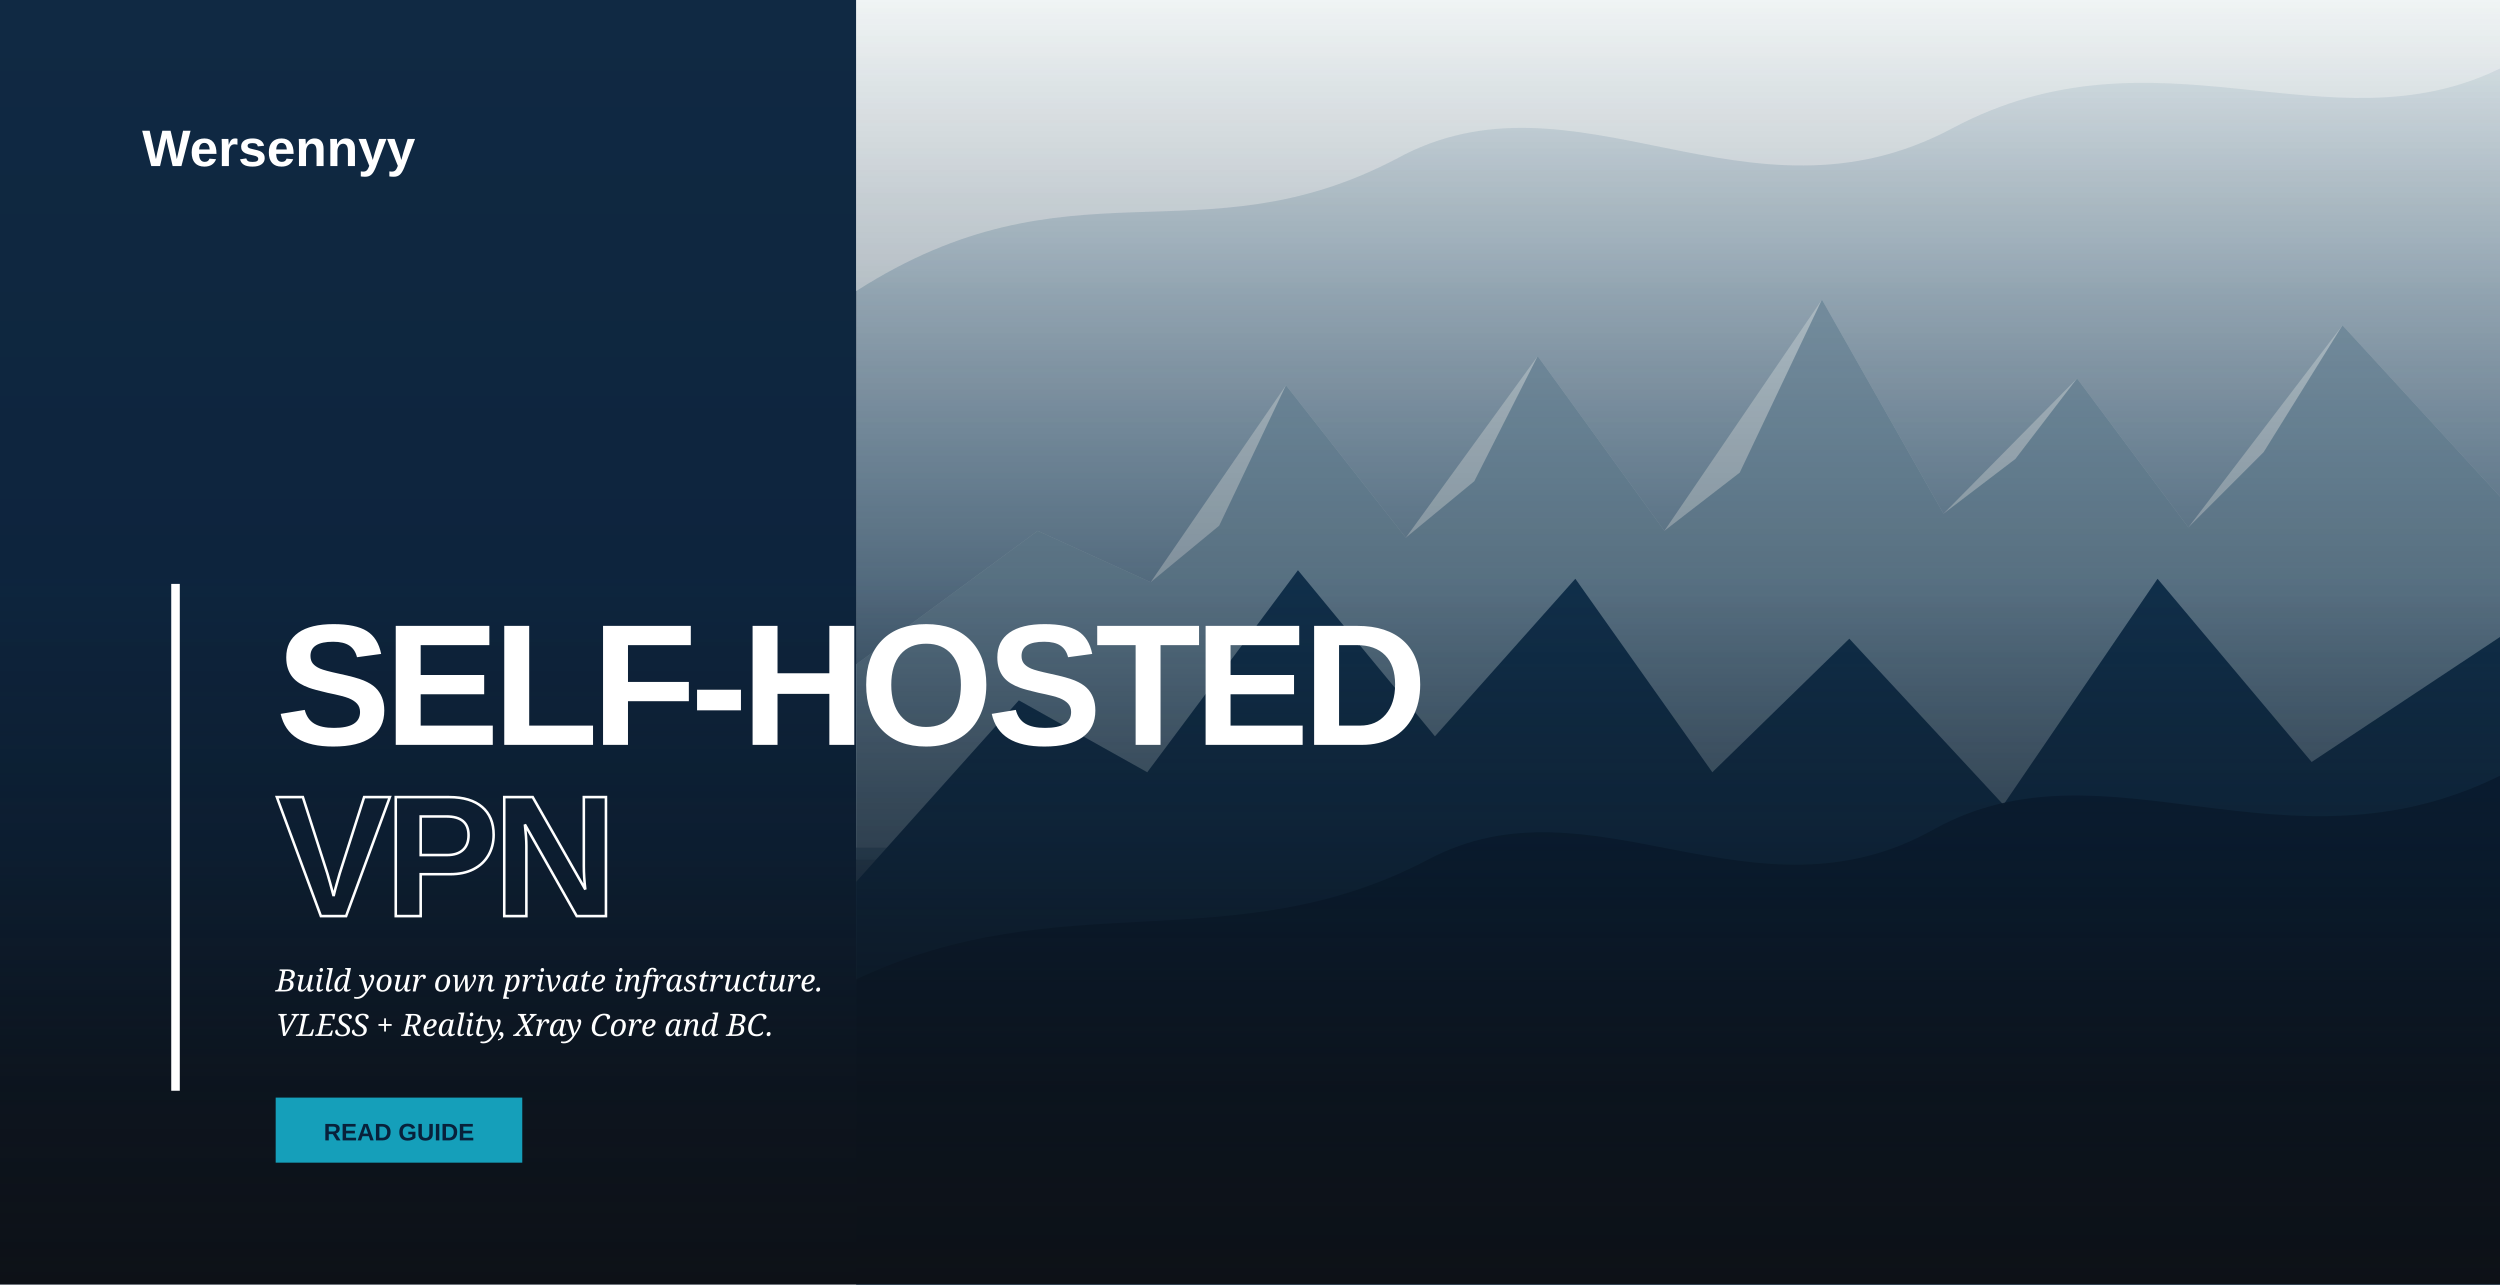
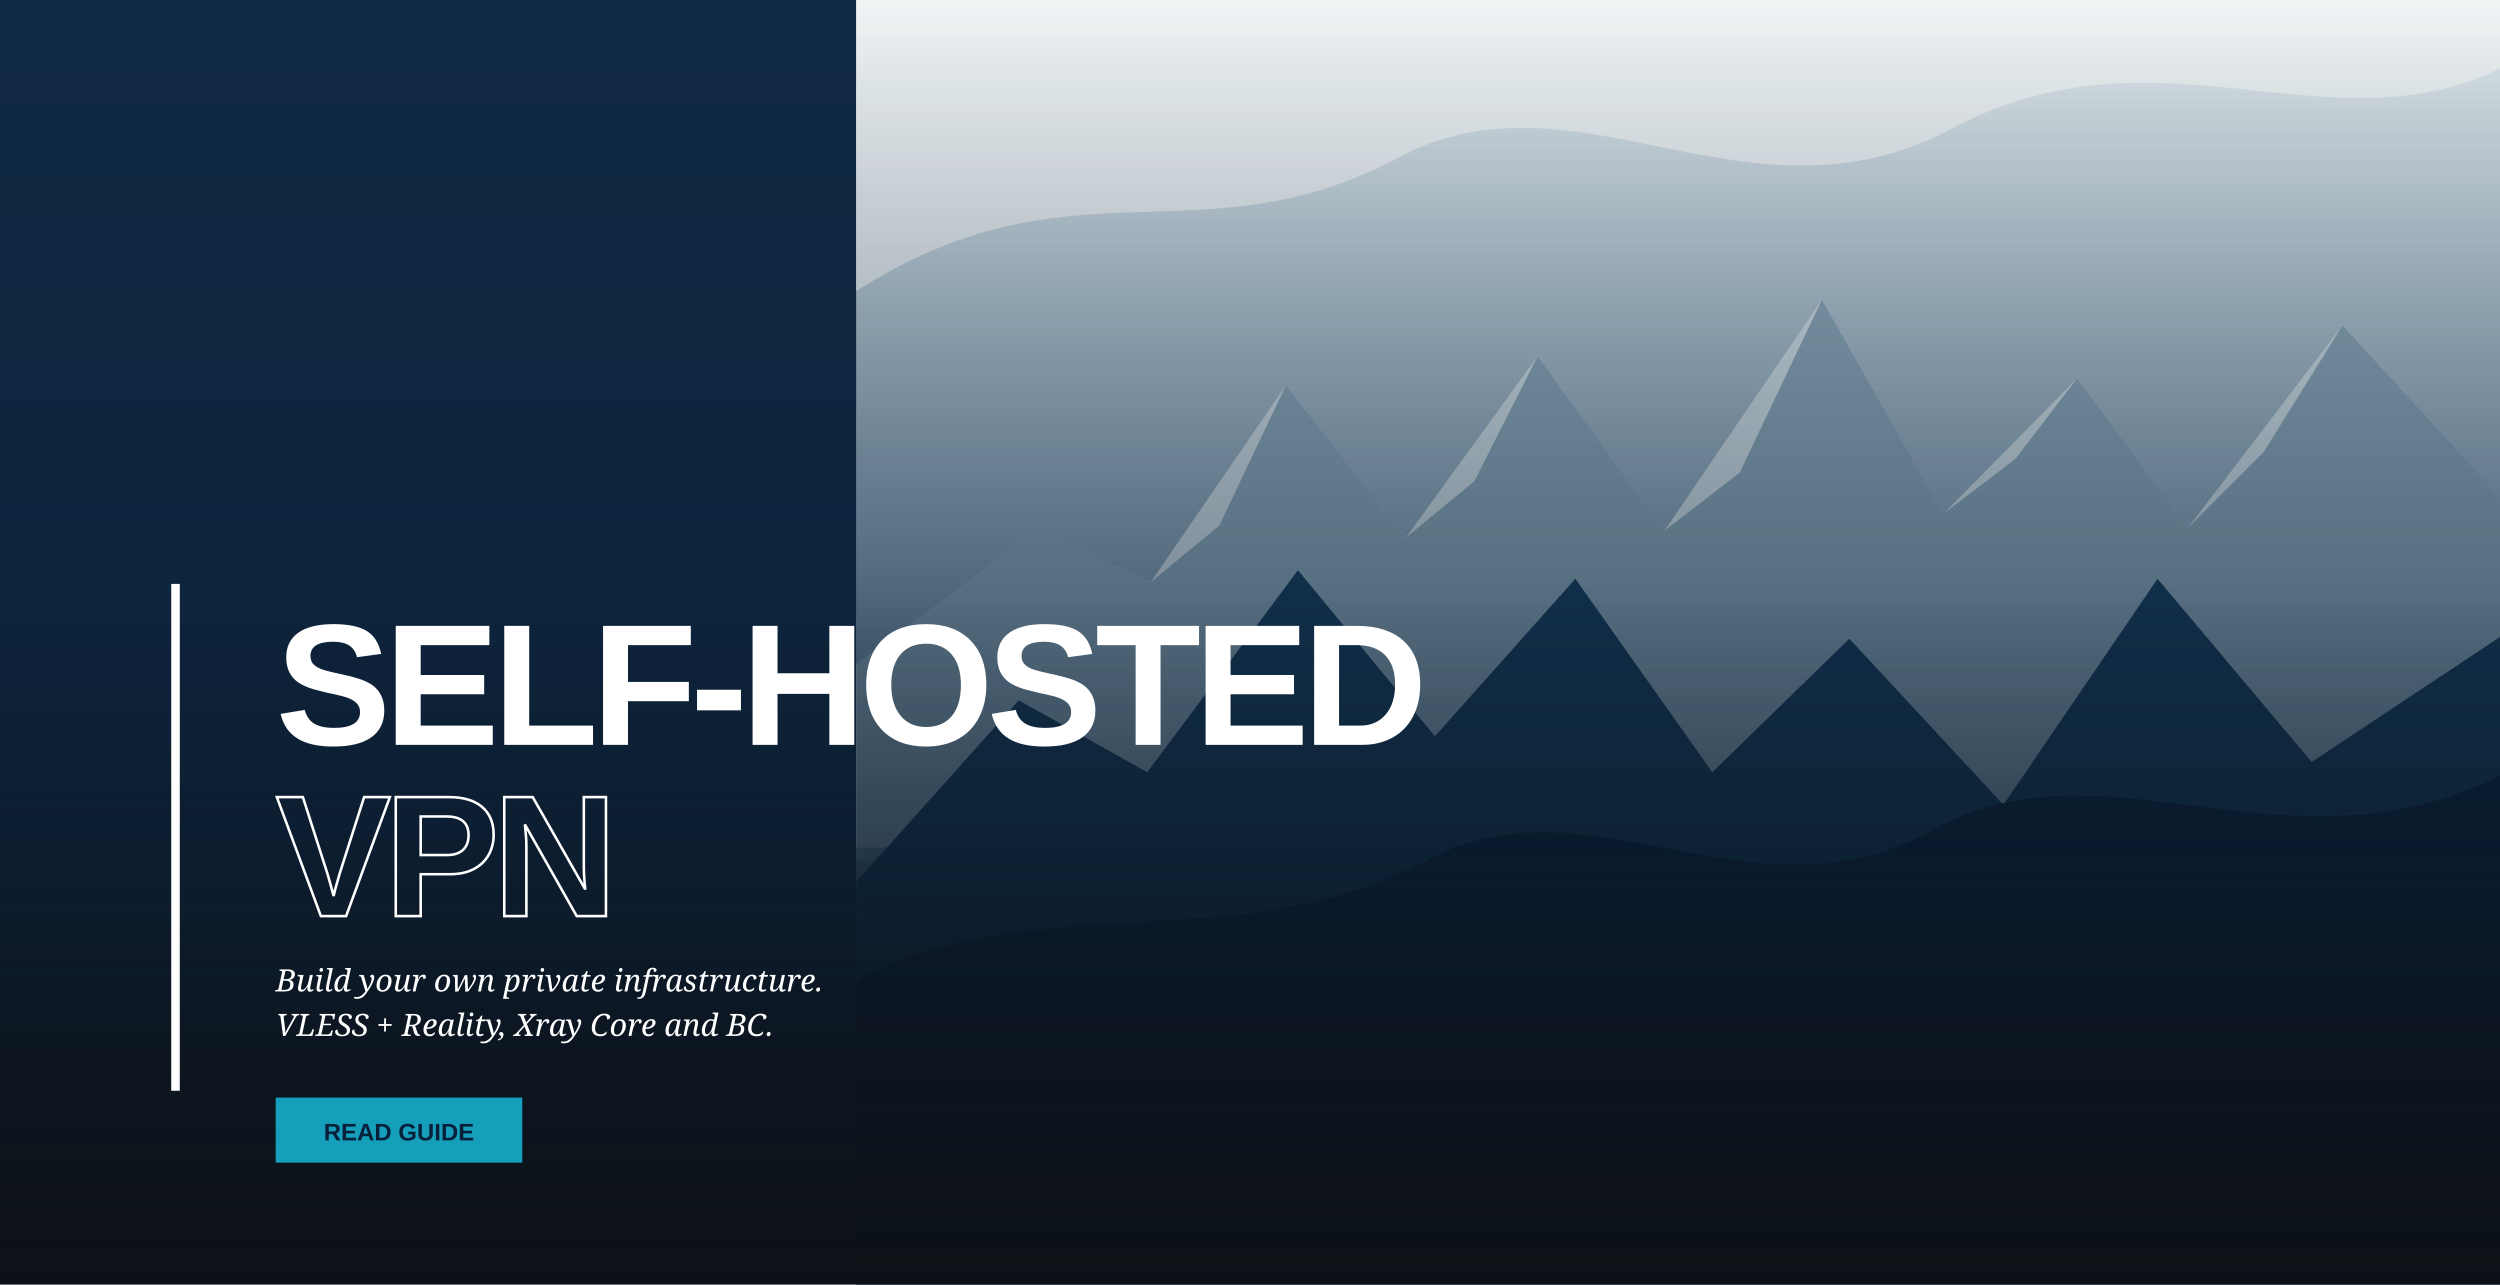
<svg xmlns="http://www.w3.org/2000/svg" viewBox="0 0 1460 750">
  <defs>
    <linearGradient id="sidebar" x1="0" y1="0" x2="0" y2="1">
      <stop offset="0%" stop-color="#102943" />
      <stop offset="100%" stop-color="#0a2038" />
    </linearGradient>
    <linearGradient id="sky" x1="0" y1="0" x2="0" y2="1">
      <stop offset="0%" stop-color="#e6edef" />
      <stop offset="42%" stop-color="#91aabb" />
      <stop offset="100%" stop-color="#0a2843" />
    </linearGradient>
    <linearGradient id="shade" x1="0" y1="0" x2="0" y2="1">
      <stop offset="0%" stop-color="#071d34" stop-opacity="0" />
      <stop offset="100%" stop-color="#071d34" stop-opacity="0.9" />
    </linearGradient>
    <linearGradient id="fadeToGitHub" x1="0" y1="0" x2="0" y2="1">
      <stop offset="0%" stop-color="#0d1117" stop-opacity="0" />
      <stop offset="45%" stop-color="#0d1117" stop-opacity="0.02" />
      <stop offset="66%" stop-color="#0d1117" stop-opacity="0.32" />
      <stop offset="84%" stop-color="#0d1117" stop-opacity="0.78" />
      <stop offset="100%" stop-color="#0d1117" stop-opacity="1" />
    </linearGradient>
  </defs>
  <rect width="1460" height="750" fill="#0d1117" />
  <rect width="500" height="750" fill="url(#sidebar)" />
  <rect x="500" width="960" height="750" fill="url(#sky)" />
  <path d="M500 170 C625 90 700 153 815 93 C920 35 1020 139 1140 75 C1260 11 1360 89 1460 40 L1460 0 L500 0 Z" fill="#f4f7f7" opacity="0.72" />
  <path d="M500 388 L606 310 L672 340 L751 225 L821 314 L898 208 L972 310 L1064 175 L1135 300 L1213 221 L1278 308 L1368 190 L1460 290 L1460 495 L500 495 Z" fill="#d7e4e8" />
  <path d="M500 388 L606 310 L672 340 L712 307 L751 225 L821 314 L861 281 L898 208 L972 310 L1016 276 L1064 175 L1135 300 L1177 268 L1213 221 L1278 308 L1322 264 L1368 190 L1460 290 L1460 502 L500 502 Z" fill="#7192a6" opacity="0.68" />
  <path d="M500 515 L595 409 L670 451 L758 333 L838 430 L920 338 L1000 451 L1080 373 L1170 470 L1260 338 L1350 445 L1460 372 L1460 750 L500 750 Z" fill="#173c5a" />
  <path d="M500 572 C620 515 720 562 834 502 C930 451 1024 544 1130 484 C1230 429 1335 515 1460 453 L1460 750 L500 750 Z" fill="#071e35" opacity="0.88" />
  <rect x="500" width="960" height="750" fill="url(#shade)" />
  <rect width="1460" height="750" fill="url(#fadeToGitHub)" />
-   <text x="83" y="97" fill="#ffffff" font-family="Arial, Helvetica, sans-serif" font-size="30" font-weight="700">Wersennyy</text>
  <rect x="100" y="341" width="5" height="296" fill="#ffffff" />
  <text x="161" y="435" fill="#ffffff" font-family="Arial, Helvetica, sans-serif" font-size="101" font-weight="800" letter-spacing="-4">SELF-HOSTED</text>
  <text x="161" y="535" fill="none" stroke="#ffffff" stroke-width="1.5" font-family="Arial, Helvetica, sans-serif" font-size="101" font-weight="800" letter-spacing="-4">VPN</text>
  <text x="161" y="579" fill="#ffffff" font-family="Georgia, serif" font-size="18" font-style="italic">Build your own private infrastructure.</text>
  <text x="161" y="605" fill="#ffffff" font-family="Georgia, serif" font-size="18" font-style="italic"> VLESS + Reality, Xray Core and BC.</text>
  <rect x="161" y="641" width="144" height="38" fill="#159fba" />
  <text x="233" y="666" text-anchor="middle" fill="#08213b" font-family="Arial, Helvetica, sans-serif" font-size="14" font-weight="700">READ GUIDE</text>
</svg>
